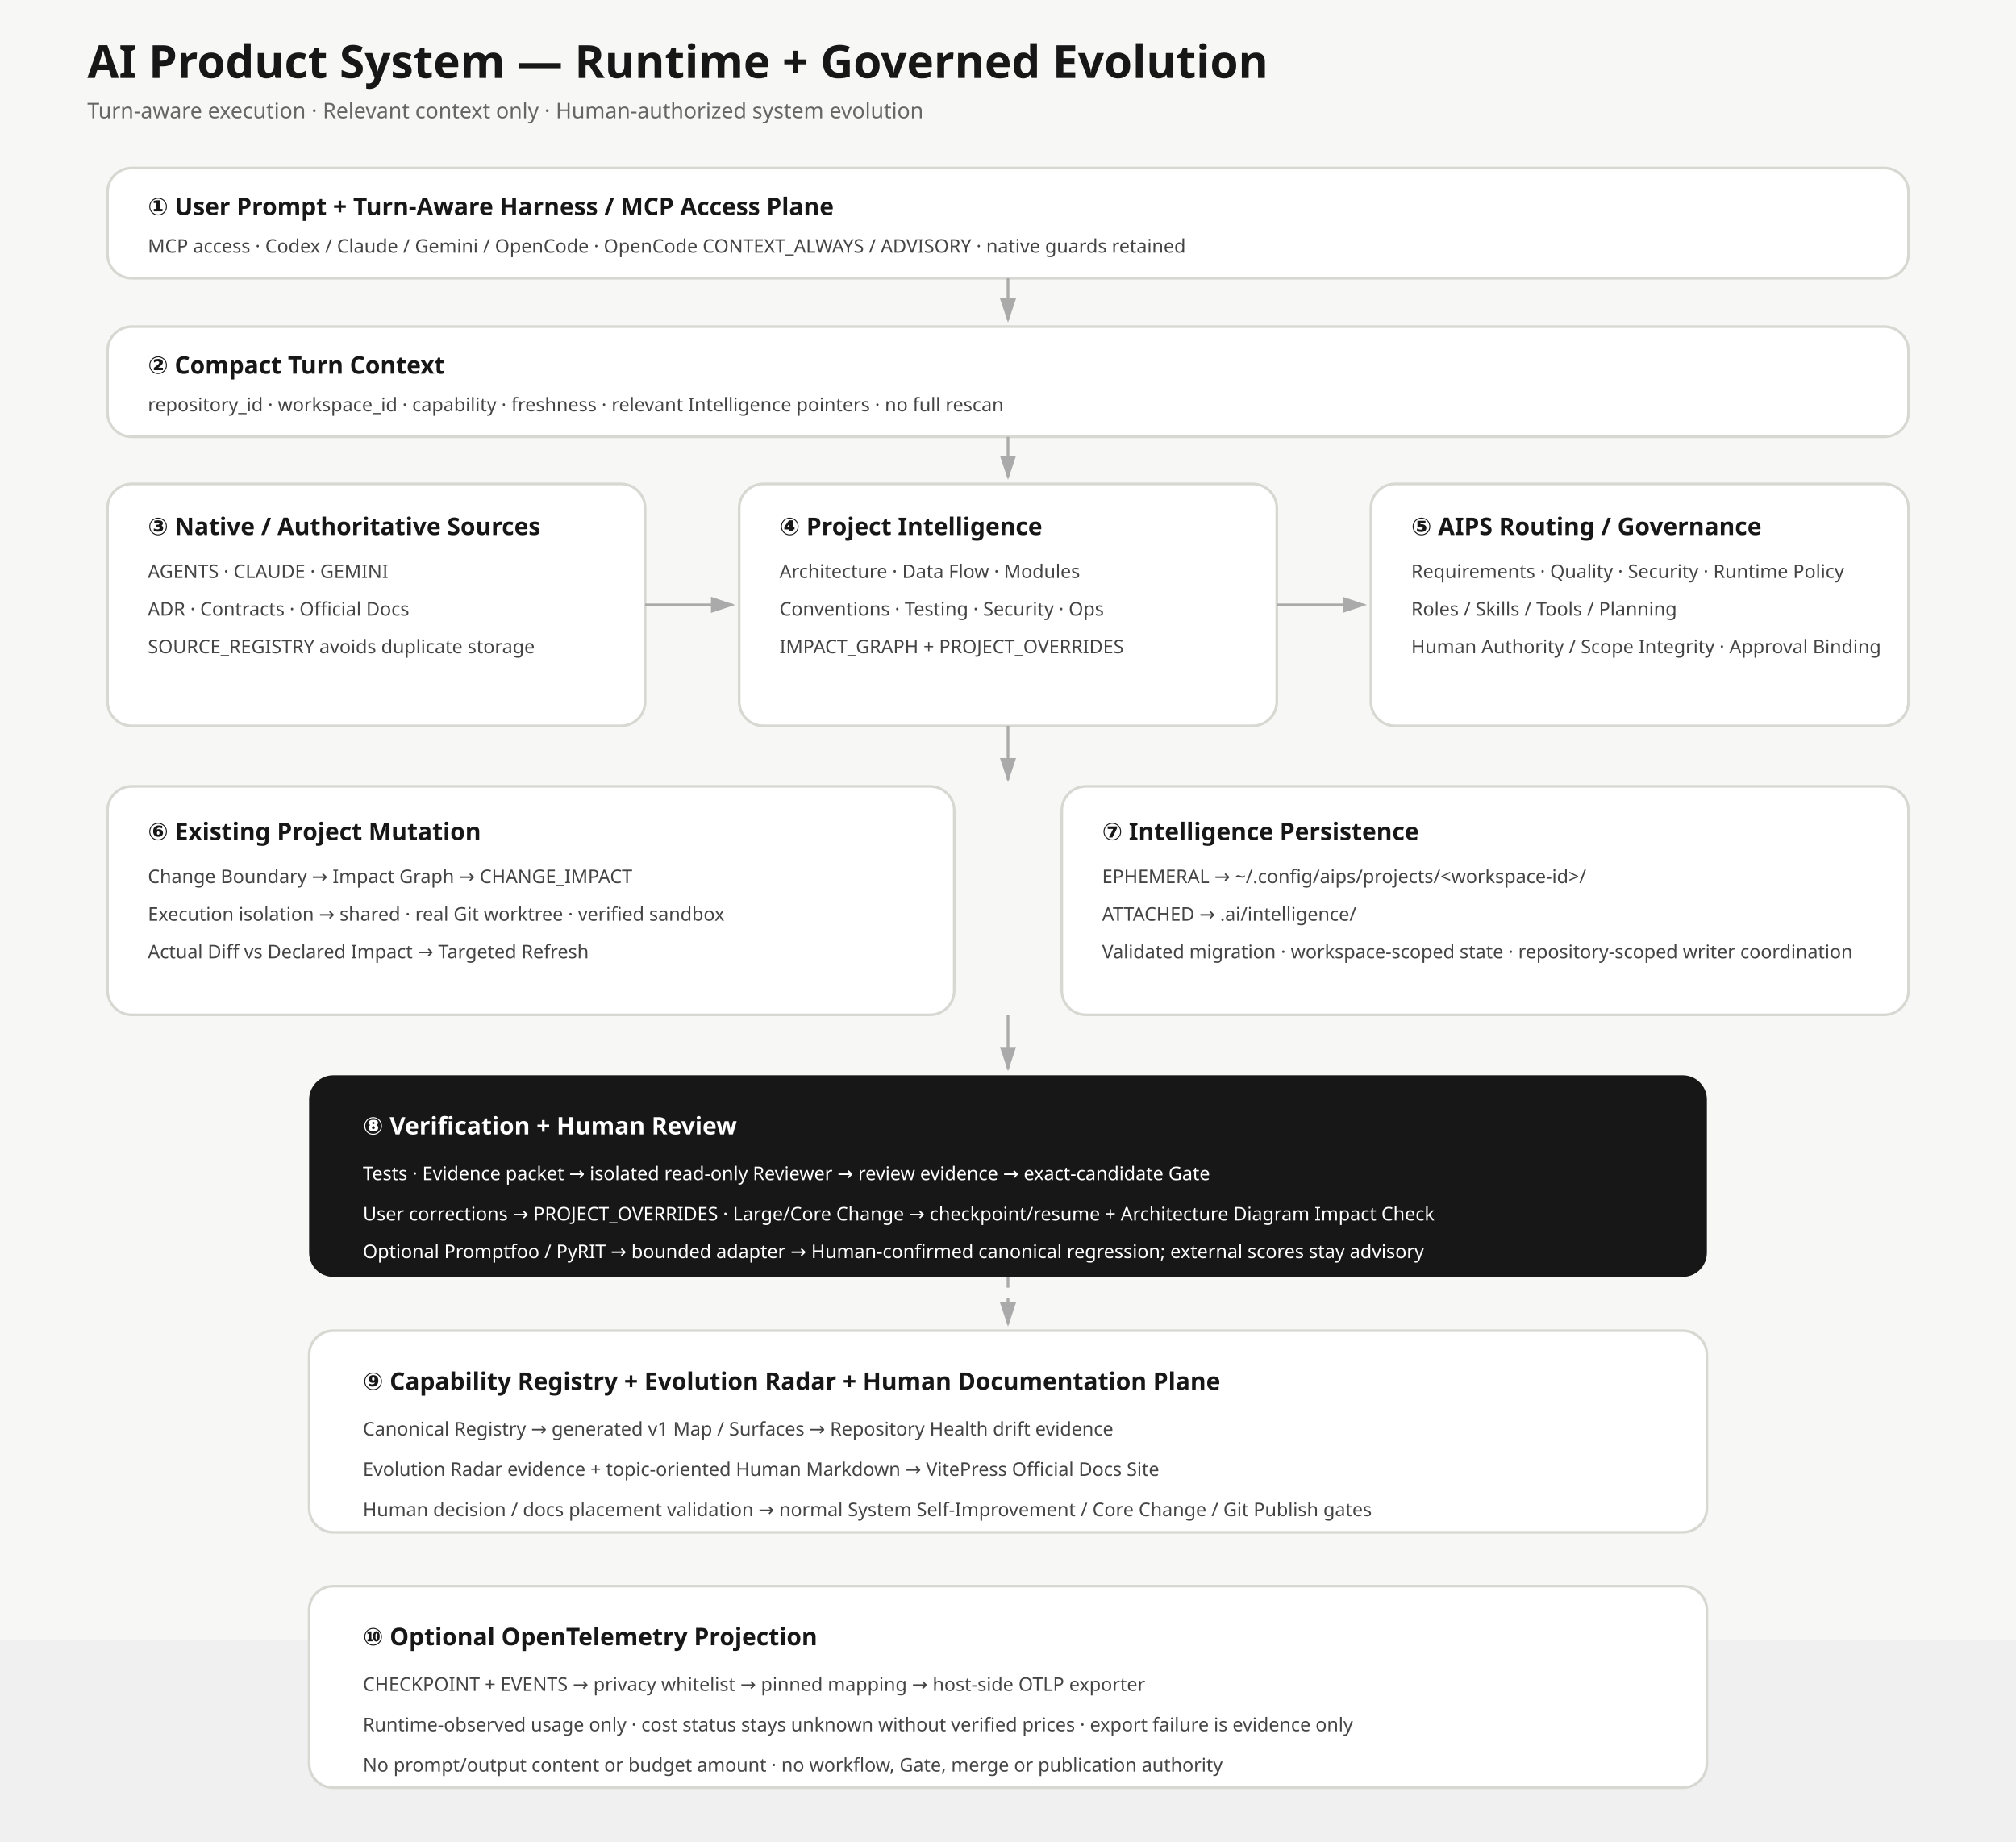
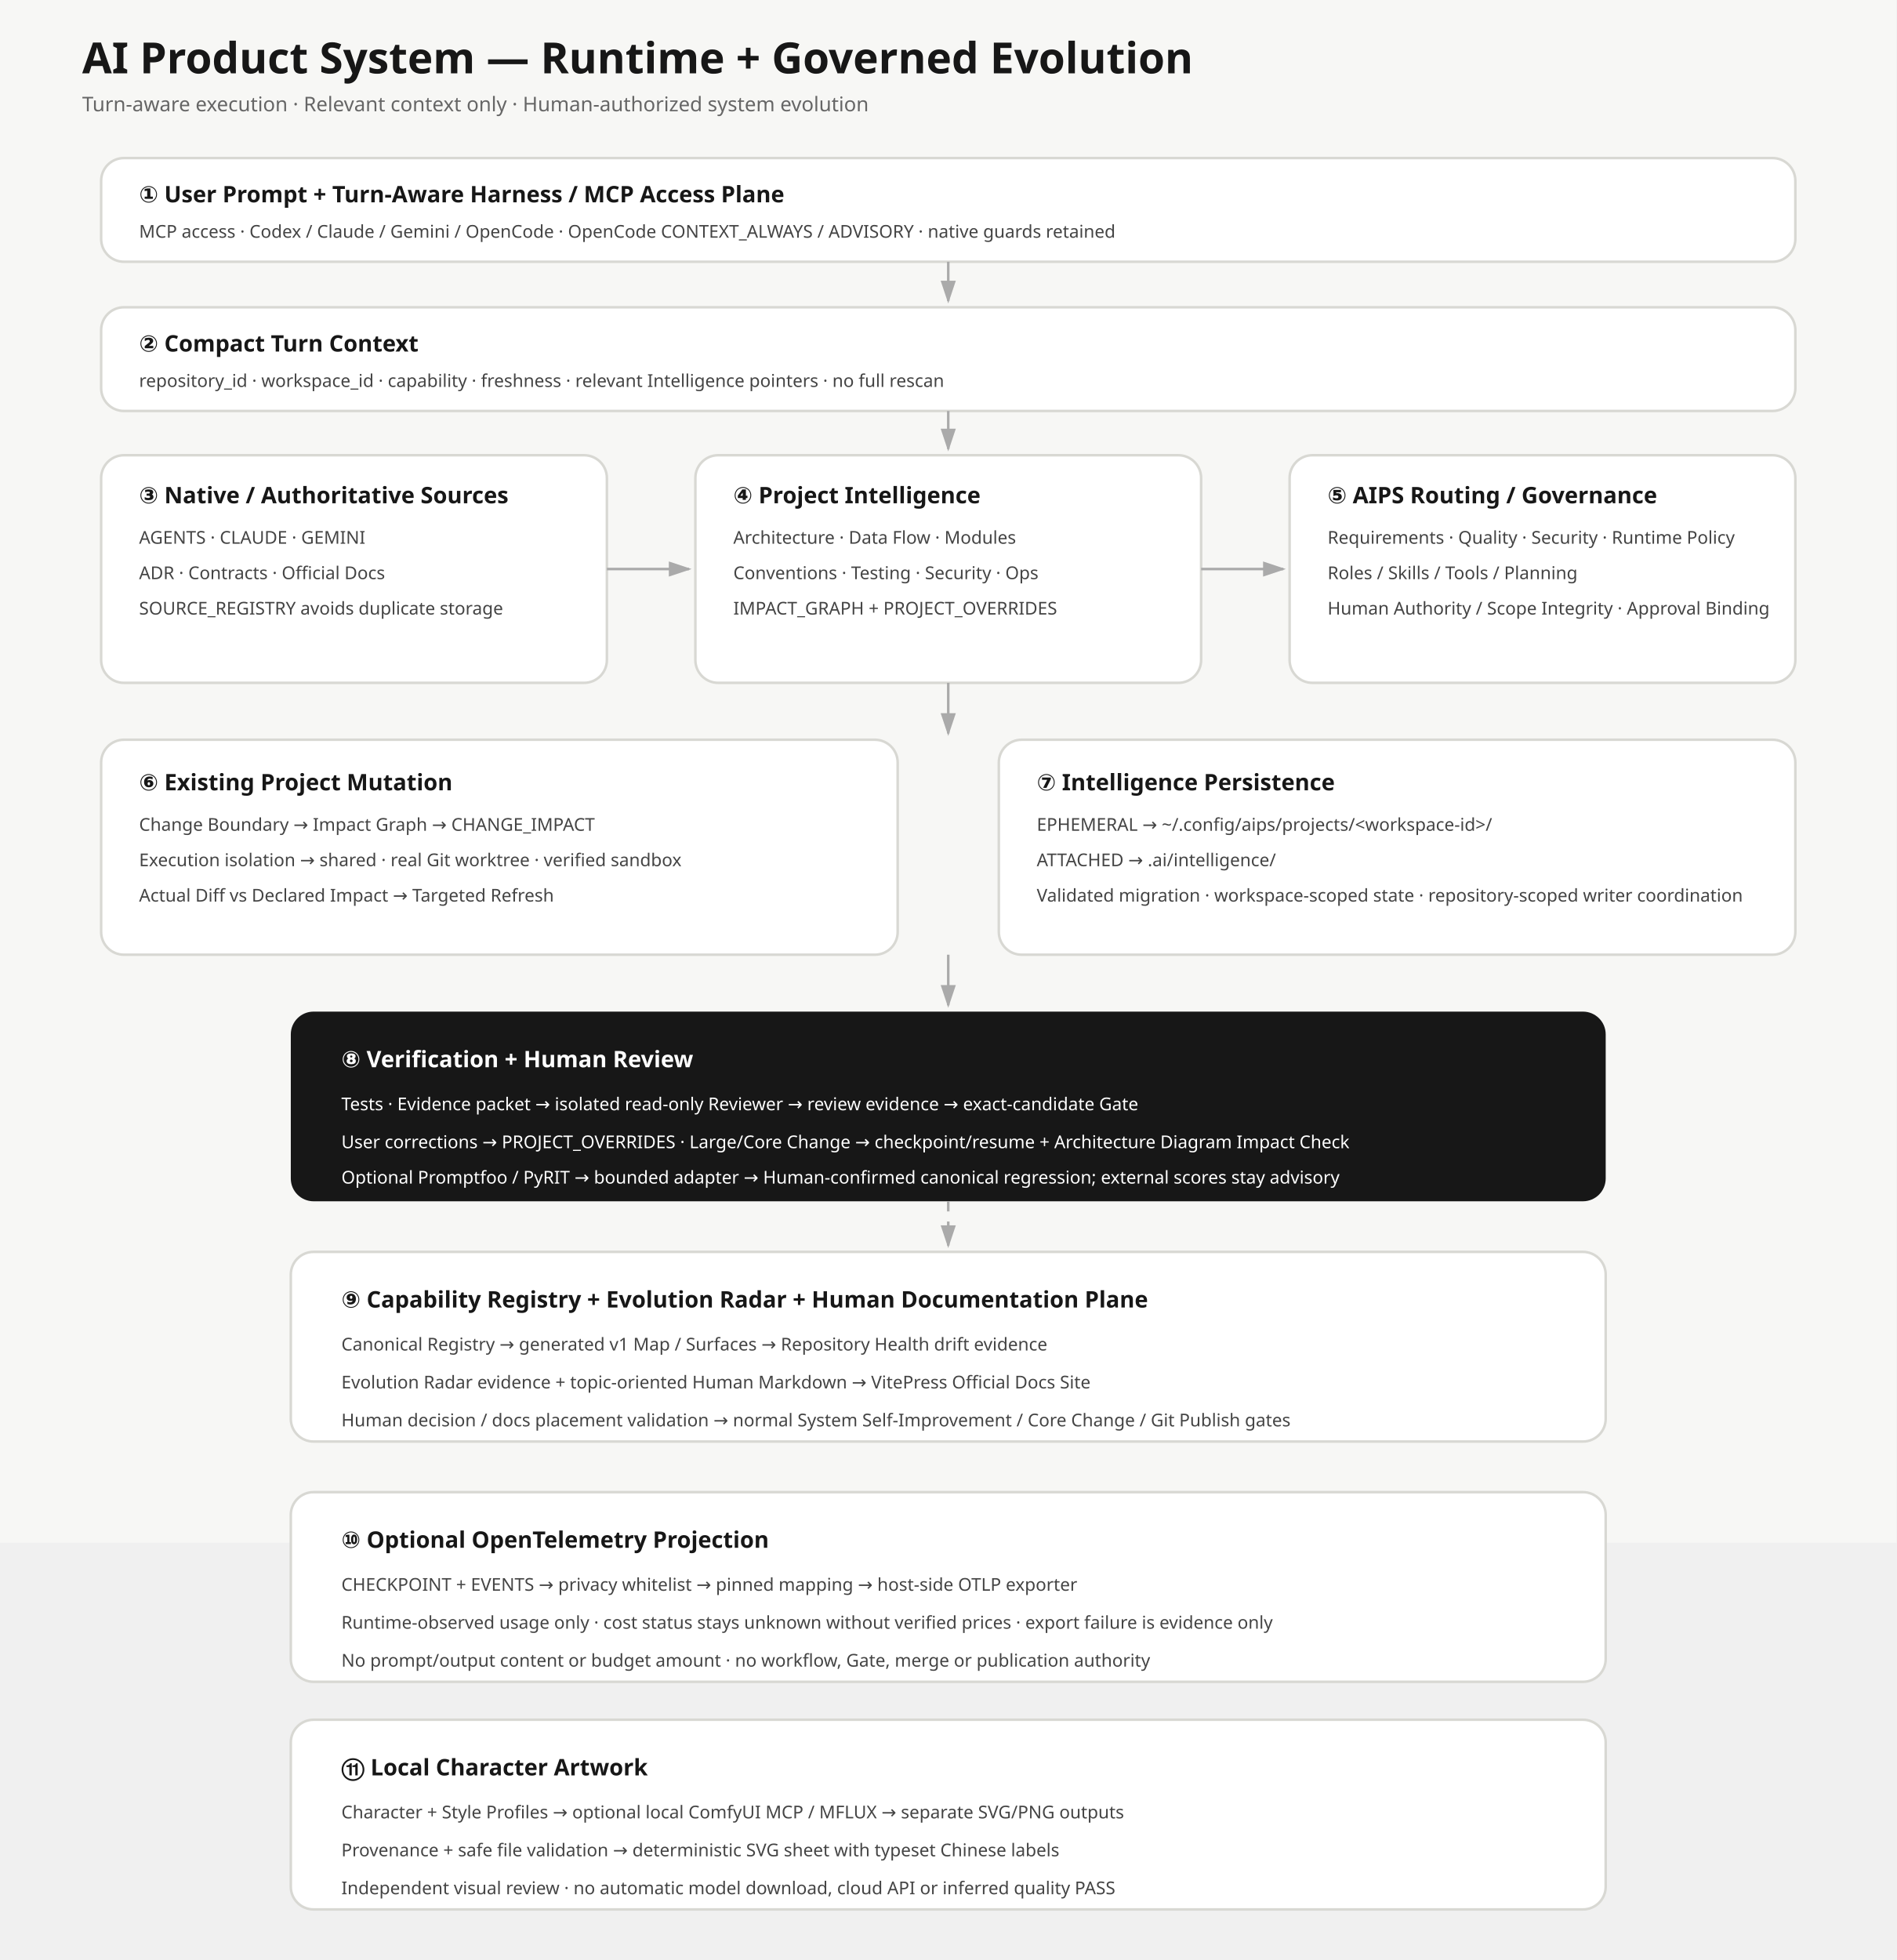
- <svg xmlns="http://www.w3.org/2000/svg" width="1500" height="1370" viewBox="0 0 1500 1370">
+ <svg xmlns="http://www.w3.org/2000/svg" width="1500" height="1550" viewBox="0 0 1500 1550">
  <rect width="1500" height="1220" fill="#f7f7f5" />
  <style>.title{font:700 34px system-ui,sans-serif;fill:#171717}.sub{font:400 16px system-ui,sans-serif;fill:#666}.h{font:700 18px system-ui,sans-serif;fill:#171717}.t{font:400 14px system-ui,sans-serif;fill:#444}.box{fill:#fff;stroke:#d8d8d3;stroke-width:2}.dark{fill:#171717}.white{fill:#fff}.line{stroke:#aaa;stroke-width:2;fill:none;marker-end:url(#a)}.dash{stroke:#aaa;stroke-width:2;stroke-dasharray:8 8;fill:none;marker-end:url(#a)}</style>
  <defs>
    <marker id="a" markerWidth="10" markerHeight="10" refX="8" refY="3" orient="auto">
      <path d="M0,0 L0,6 L9,3 z" fill="#aaa" />
    </marker>
  </defs>
  <text x="65" y="58" class="title">AI Product System — Runtime + Governed Evolution</text>
  <text x="65" y="88" class="sub">Turn-aware execution · Relevant context only · Human-authorized system evolution</text>
  <rect x="80" y="125" width="1340" height="82" rx="18" class="box" />
  <text x="110" y="160" class="h">① User Prompt + Turn-Aware Harness / MCP Access Plane</text>
  <text x="110" y="188" class="t">MCP access · Codex / Claude / Gemini / OpenCode · OpenCode CONTEXT_ALWAYS / ADVISORY · native guards retained</text>
  <path d="M750 207 L750 238" class="line" />
  <rect x="80" y="243" width="1340" height="82" rx="18" class="box" />
  <text x="110" y="278" class="h">② Compact Turn Context</text>
  <text x="110" y="306" class="t">repository_id · workspace_id · capability · freshness · relevant Intelligence pointers · no full rescan</text>
  <path d="M750 325 L750 355" class="line" />
  <rect x="80" y="360" width="400" height="180" rx="18" class="box" />
  <text x="110" y="398" class="h">③ Native / Authoritative Sources</text>
  <text x="110" y="430" class="t">AGENTS · CLAUDE · GEMINI</text>
  <text x="110" y="458" class="t">ADR · Contracts · Official Docs</text>
  <text x="110" y="486" class="t">SOURCE_REGISTRY avoids duplicate storage</text>
  <rect x="550" y="360" width="400" height="180" rx="18" class="box" />
  <text x="580" y="398" class="h">④ Project Intelligence</text>
  <text x="580" y="430" class="t">Architecture · Data Flow · Modules</text>
  <text x="580" y="458" class="t">Conventions · Testing · Security · Ops</text>
  <text x="580" y="486" class="t">IMPACT_GRAPH + PROJECT_OVERRIDES</text>
  <rect x="1020" y="360" width="400" height="180" rx="18" class="box" />
  <text x="1050" y="398" class="h">⑤ AIPS Routing / Governance</text>
  <text x="1050" y="430" class="t">Requirements · Quality · Security · Runtime Policy</text>
  <text x="1050" y="458" class="t">Roles / Skills / Tools / Planning</text>
  <text x="1050" y="486" class="t">Human Authority / Scope Integrity · Approval Binding</text>
  <path d="M480 450 L545 450" class="line" />
  <path d="M950 450 L1015 450" class="line" />
  <path d="M750 540 L750 580" class="line" />
  <rect x="80" y="585" width="630" height="170" rx="18" class="box" />
  <text x="110" y="625" class="h">⑥ Existing Project Mutation</text>
  <text x="110" y="657" class="t">Change Boundary → Impact Graph → CHANGE_IMPACT</text>
  <text x="110" y="685" class="t">Execution isolation → shared · real Git worktree · verified sandbox</text>
  <text x="110" y="713" class="t">Actual Diff vs Declared Impact → Targeted Refresh</text>
  <rect x="790" y="585" width="630" height="170" rx="18" class="box" />
  <text x="820" y="625" class="h">⑦ Intelligence Persistence</text>
  <text x="820" y="657" class="t">EPHEMERAL → ~/.config/aips/projects/&lt;workspace-id&gt;/</text>
  <text x="820" y="685" class="t">ATTACHED → .ai/intelligence/</text>
  <text x="820" y="713" class="t">Validated migration · workspace-scoped state · repository-scoped writer coordination</text>
  <path d="M750 755 L750 795" class="line" />
  <rect x="230" y="800" width="1040" height="150" rx="18" class="dark" />
  <text x="270" y="844" class="h white">⑧ Verification + Human Review</text>
  <text x="270" y="878" class="t white">Tests · Evidence packet → isolated read-only Reviewer → review evidence → exact-candidate Gate</text>
  <text x="270" y="908" class="t white">User corrections → PROJECT_OVERRIDES · Large/Core Change → checkpoint/resume + Architecture Diagram Impact Check</text>
  <text x="270" y="936" class="t white">Optional Promptfoo / PyRIT → bounded adapter → Human-confirmed canonical regression; external scores stay advisory</text>
  <path d="M750 950 L750 985" class="dash" />
  <rect x="230" y="990" width="1040" height="150" rx="18" class="box" />
  <text x="270" y="1034" class="h">⑨ Capability Registry + Evolution Radar + Human Documentation Plane</text>
  <text x="270" y="1068" class="t">Canonical Registry → generated v1 Map / Surfaces → Repository Health drift evidence</text>
  <text x="270" y="1098" class="t">Evolution Radar evidence + topic-oriented Human Markdown → VitePress Official Docs Site</text>
  <text x="270" y="1128" class="t">Human decision / docs placement validation → normal System Self-Improvement / Core Change / Git Publish gates</text>
  <rect x="230" y="1180" width="1040" height="150" rx="18" class="box" />
  <text x="270" y="1224" class="h">⑩ Optional OpenTelemetry Projection</text>
  <text x="270" y="1258" class="t">CHECKPOINT + EVENTS → privacy whitelist → pinned mapping → host-side OTLP exporter</text>
  <text x="270" y="1288" class="t">Runtime-observed usage only · cost status stays unknown without verified prices · export failure is evidence only</text>
  <text x="270" y="1318" class="t">No prompt/output content or budget amount · no workflow, Gate, merge or publication authority</text>
+   <rect x="230" y="1360" width="1040" height="150" rx="18" class="box" />
+   <text x="270" y="1404" class="h">⑪ Local Character Artwork</text>
+   <text x="270" y="1438" class="t">Character + Style Profiles → optional local ComfyUI MCP / MFLUX → separate SVG/PNG outputs</text>
+   <text x="270" y="1468" class="t">Provenance + safe file validation → deterministic SVG sheet with typeset Chinese labels</text>
+   <text x="270" y="1498" class="t">Independent visual review · no automatic model download, cloud API or inferred quality PASS</text>
</svg>
